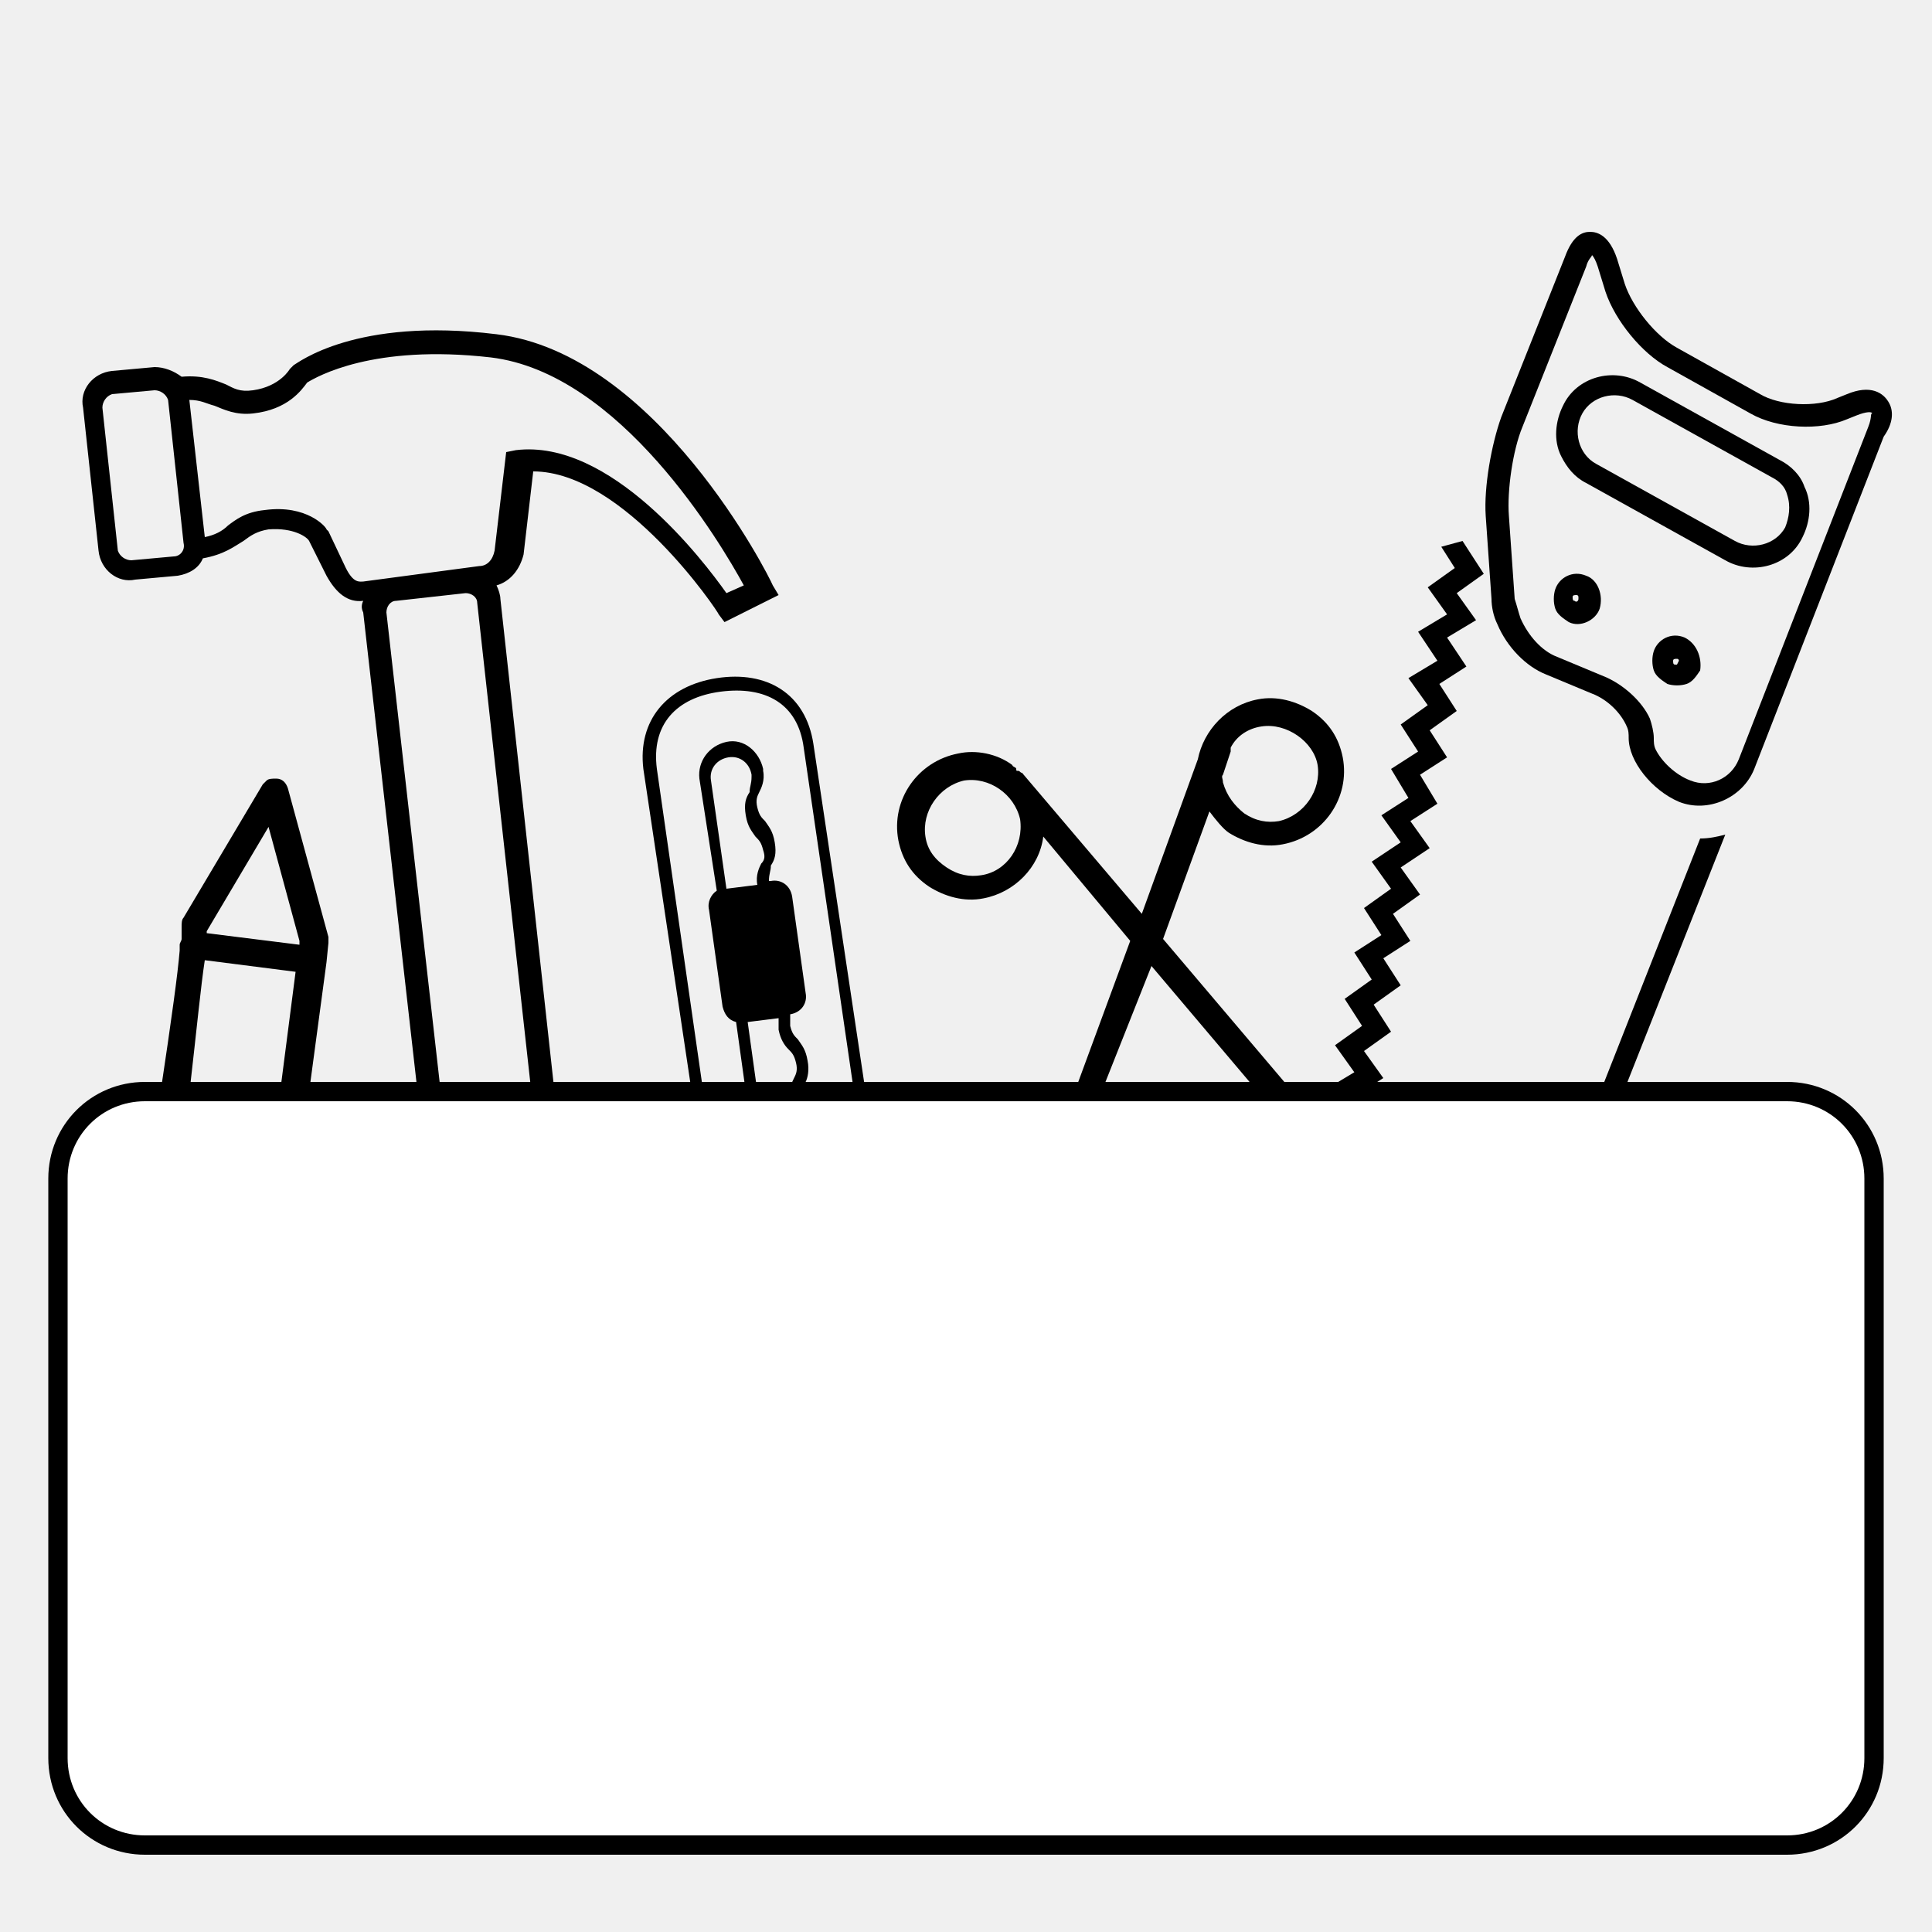
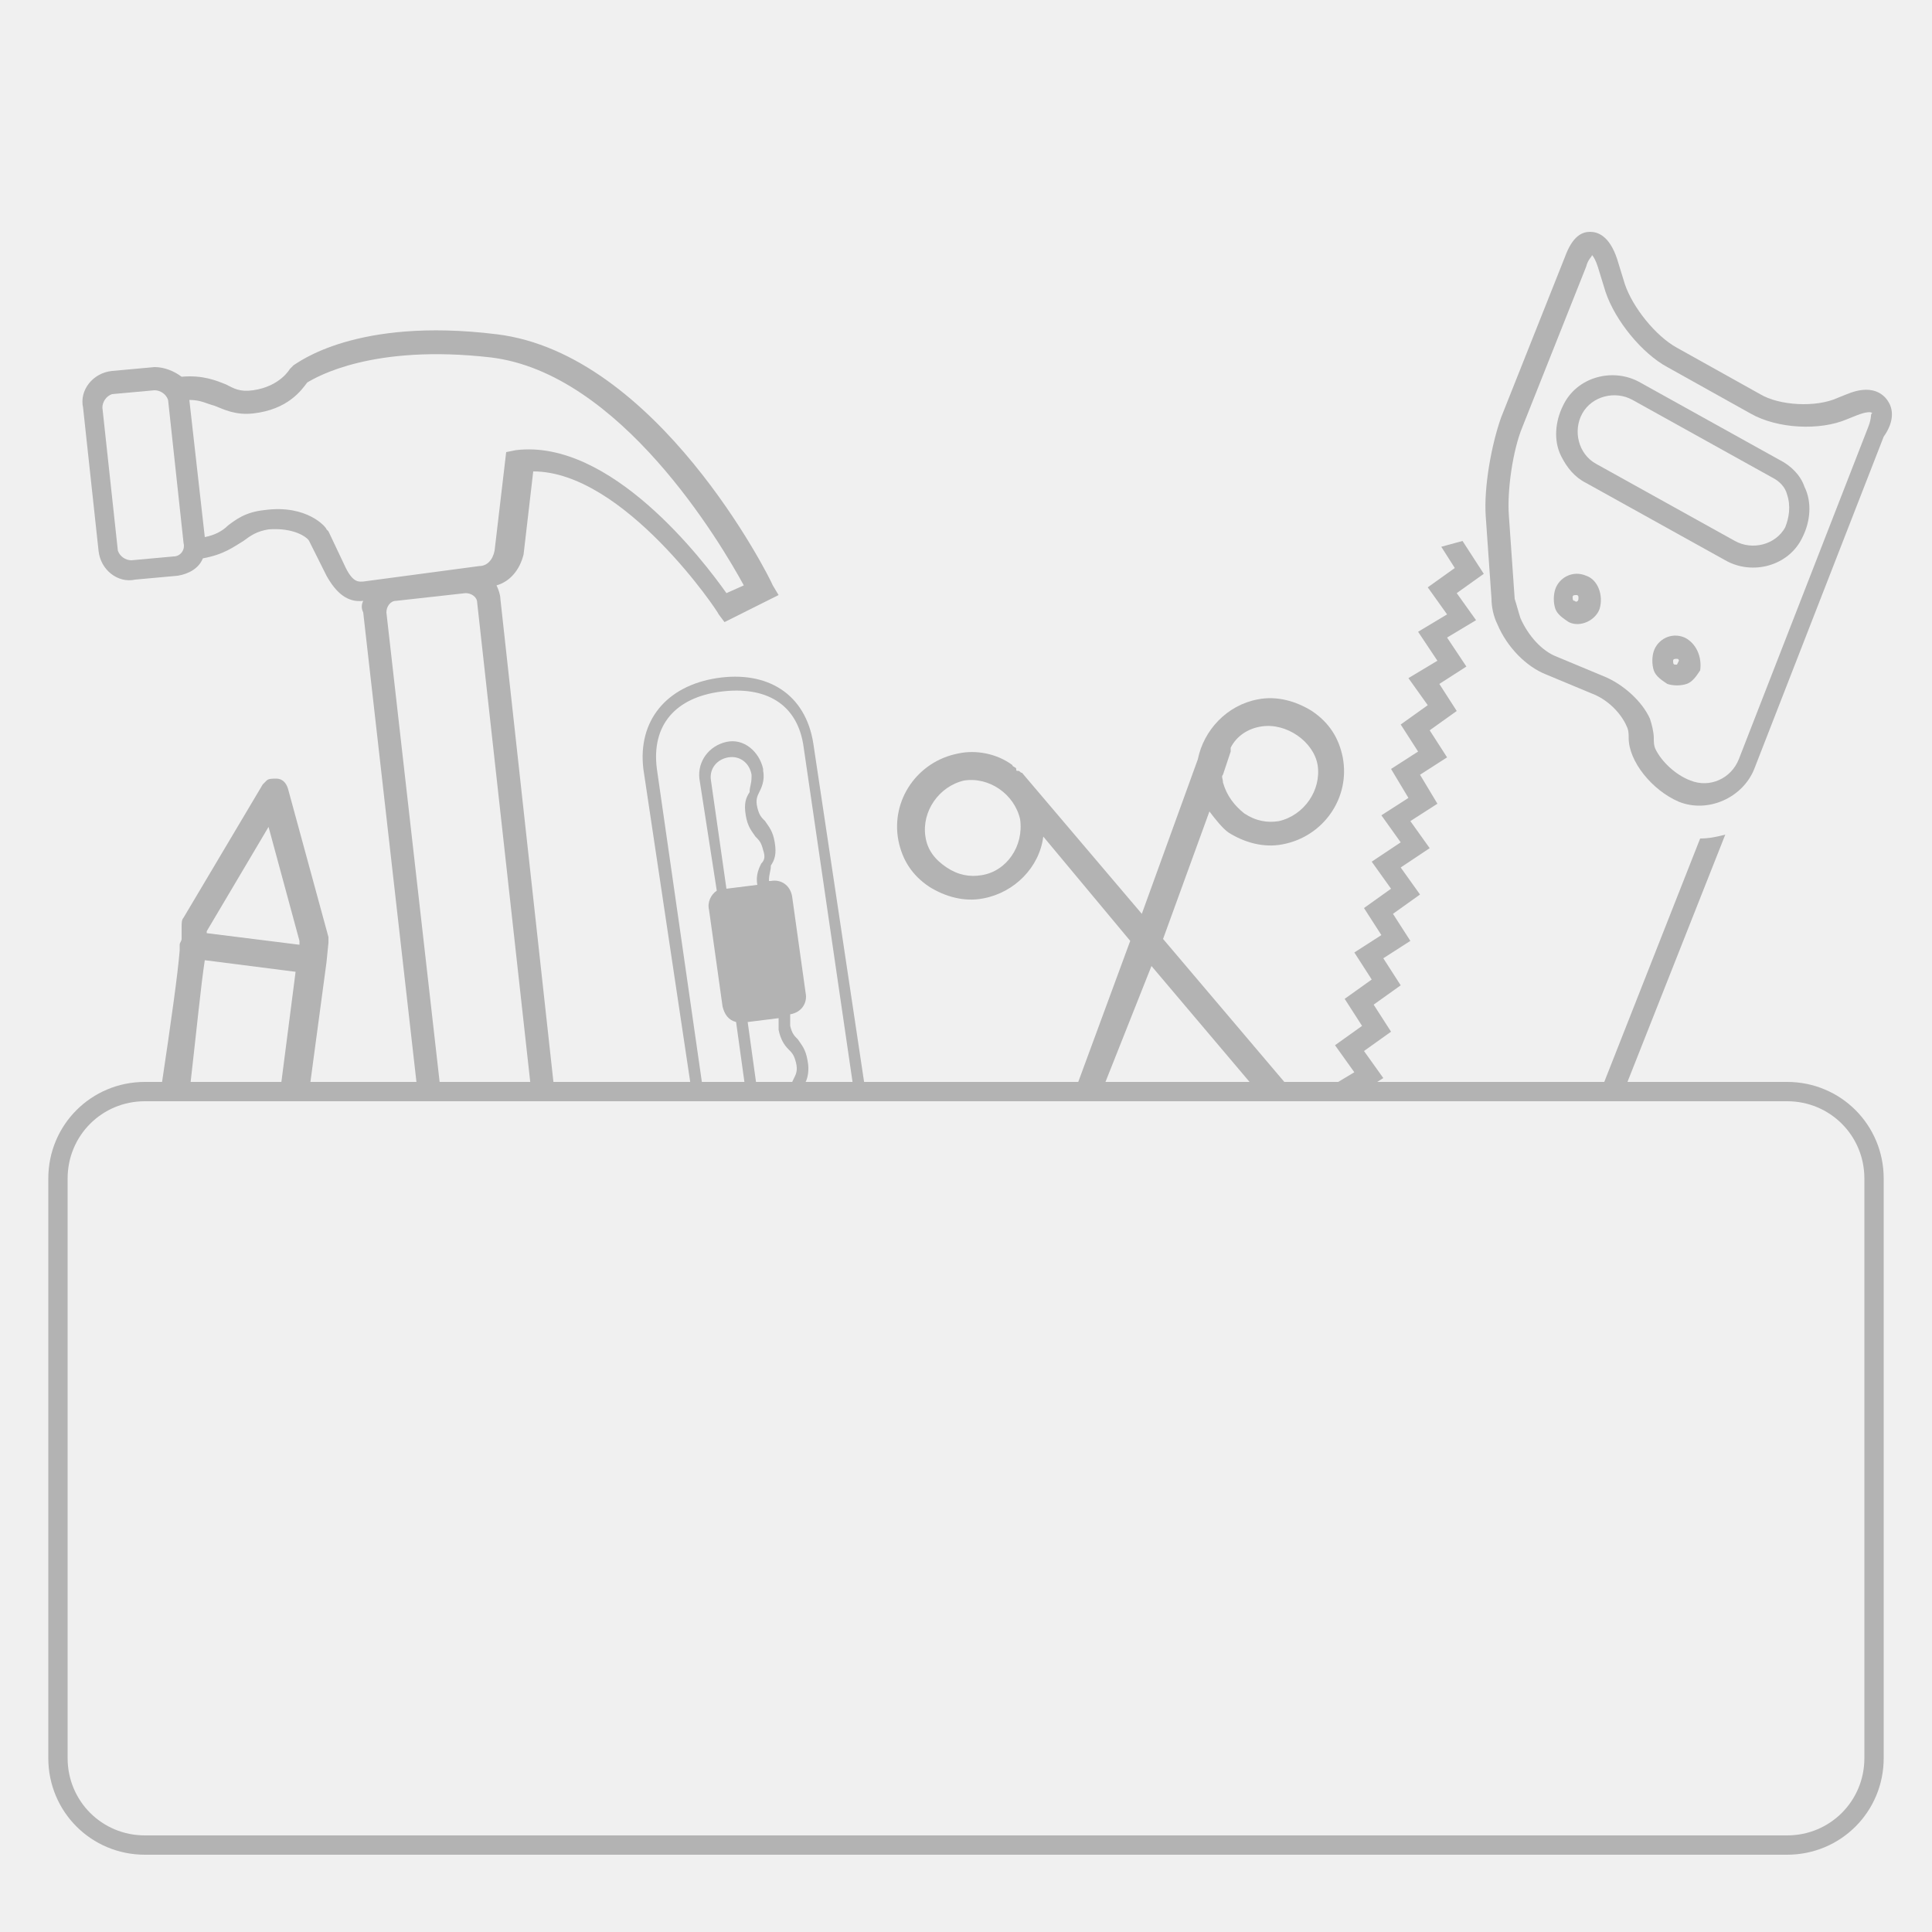
<svg xmlns="http://www.w3.org/2000/svg" viewBox="-370 248.3 100 100">
  <style type="text/css">
+ 	path, polygon {fill: #b3b3b3;}
	.st0{fill:none;}
- 	.st1{fill:#FFFFFF;stroke:#000000;stroke-miterlimit:10;}
+ 	.st1{fill:none;stroke:#b3b3b3;stroke-miterlimit:10;}
</style>
  <g>
    <path class="st0" d="M-361.9,268.5l-2.2,0.2c-0.3,0-0.6,0.3-0.5,0.7l0.8,7.4c0,0.3,0.3,0.6,0.7,0.5l2.2-0.2c0.3,0,0.6-0.3,0.5-0.7   l-0.8-7.4C-361.3,268.7-361.6,268.5-361.9,268.5z" />
    <path class="st0" d="M-345.9,279l-3.6,0.4c-0.3,0-0.5,0.3-0.5,0.6l2.8,24.8h4.8l-2.8-25.3C-345.3,279.2-345.6,278.9-345.9,279z" />
    <path class="st0" d="M-344.1,276.8l0.6-5.1l0.5-0.1c4.9-0.5,9.6,5.7,10.9,7.4l0.9-0.4c-1.2-2.2-6.4-11-13.1-11.8   c-6.1-0.7-9,0.9-9.5,1.3c-0.2,0.4-1,1.4-2.8,1.6c-1,0.1-1.5-0.1-2-0.4c-0.4-0.2-0.7-0.3-1.3-0.3l0.8,7.1c0.6-0.1,0.9-0.4,1.2-0.6   c0.4-0.3,0.9-0.7,1.9-0.8c2.2-0.2,3.1,1,3.2,1l0.1,0.1l0.9,1.9c0.4,0.7,0.7,0.7,0.9,0.7l6.3-0.7   C-344.5,277.6-344.2,277.3-344.1,276.8z" />
    <path class="st0" d="M-359.4,298c-0.1,1.3-0.4,3.4-0.9,6.8h4.7l0.8-6.2L-359.4,298z" />
    <path class="st0" d="M-305.6,290.4c0.6,0.4,1.2,0.5,1.8,0.4c1.3-0.2,2.2-1.5,2-2.9c-0.2-1.2-1.5-2.2-2.9-2   c-0.7,0.1-1.2,0.5-1.6,1.1c0,0,0,0.1,0,0.2l-0.4,1.2c0,0.2,0,0.2,0,0.4C-306.5,289.5-306.1,290.1-305.6,290.4z" />
    <path class="st0" d="M-354.5,297.2l0-0.2l-1.6-5.9l-3.2,5.3c0,0,0,0.1,0,0.1L-354.5,297.2z" />
    <path class="st0" d="M-328.7,303.3c-0.1-0.4-0.2-0.5-0.4-0.7c-0.2-0.2-0.4-0.5-0.5-1c0-0.2,0-0.4,0-0.6l-1.6,0.2l0.5,3.6h1.7   c0-0.3,0.1-0.5,0.2-0.7C-328.8,303.9-328.7,303.7-328.7,303.3z" />
    <path class="st0" d="M-330.8,291.5c-0.2-0.3-0.4-0.5-0.5-1.1c-0.1-0.6,0-0.9,0.2-1.2c0.1-0.3,0.2-0.4,0.1-0.8c0-0.1,0-0.1,0-0.1   c-0.1-0.6-0.7-1-1.2-0.9s-1,0.6-0.9,1.2l0.8,5.6l1.6-0.2c-0.1-0.5,0.1-0.9,0.2-1.1s0.2-0.4,0.1-0.8   C-330.5,291.8-330.6,291.7-330.8,291.5z" />
    <path class="st0" d="M-332.7,284.1c-2.2,0.3-3.6,1.7-3.3,4l2.5,16.7h2.1l-0.5-3.6c-0.4-0.1-0.6-0.4-0.7-0.8l-0.7-5   c-0.1-0.4,0.1-0.8,0.4-1l-0.9-5.8c-0.1-0.9,0.5-1.8,1.4-1.9s1.8,0.5,1.9,1.4c0,0.1,0,0.1,0,0.1c0.1,0.5-0.1,0.9-0.2,1.1   c-0.1,0.2-0.2,0.4-0.1,0.8s0.2,0.5,0.4,0.7c0.2,0.3,0.4,0.5,0.5,1.1c0.1,0.6,0,0.9-0.2,1.2c-0.1,0.2-0.1,0.4-0.1,0.8l0.1,0   c0.5-0.1,1,0.3,1.1,0.8l0.7,5c0.1,0.5-0.3,1-0.8,1.1c-0.1,0.2-0.1,0.3,0,0.6c0.1,0.4,0.2,0.5,0.4,0.7c0.2,0.3,0.4,0.5,0.5,1.1   c0.1,0.6,0,0.9-0.2,1.2c-0.1,0.2-0.1,0.3-0.2,0.5h2.7l-2.6-17.8C-328.8,284.7-330.5,283.8-332.7,284.1z" />
    <path class="st0" d="M-283.2,282.3c-0.1,0-0.2,0-0.2,0.1c0,0.1,0,0.2,0.1,0.2c0.1,0,0.1,0,0.1,0c0,0,0.1,0,0.1-0.1   C-283.1,282.5-283.1,282.5-283.2,282.3C-283.1,282.4-283.2,282.4-283.2,282.3z" />
    <polygon class="st0" points="-312.7,304.8 -304.9,304.8 -310.4,298.3  " />
    <path class="st0" d="M-274,269.8l-0.5,0.2c-1.4,0.6-3.6,0.5-5-0.3l-4.3-2.4c-1.3-0.7-2.7-2.4-3.2-3.9l-0.4-1.3   c-0.1-0.3-0.2-0.5-0.3-0.6c-0.1,0.1-0.2,0.2-0.3,0.6l-3.3,8.3c-0.5,1.2-0.8,3.3-0.7,4.6l0.3,4.3c0,0.3,0.1,0.6,0.3,1c0,0,0,0,0,0   c0.4,0.9,1.1,1.7,1.9,2l2.4,1c1.1,0.4,2,1.3,2.4,2.2c0.2,0.4,0.2,0.7,0.2,1c0,0.2,0,0.4,0.1,0.6c0.3,0.7,1,1.3,1.8,1.6   c1,0.4,2.1-0.1,2.5-1.1l6.7-17.2c0.2-0.5,0.1-0.7,0.1-0.7C-273.2,269.6-273.5,269.6-274,269.8z M-287.2,279.7c-0.3,0.6-1,1-1.6,0.7   c-0.3-0.1-0.6-0.4-0.7-0.7c-0.1-0.3-0.1-0.7,0-1c0.3-0.6,1-1,1.6-0.7C-287.3,278.3-287,279.1-287.2,279.7z M-282.1,283   c-0.1,0.3-0.4,0.6-0.7,0.7c-0.3,0.1-0.7,0.1-1,0c-0.3-0.1-0.6-0.4-0.7-0.7c-0.1-0.3-0.1-0.7,0-1c0.3-0.6,1-1,1.6-0.7   C-282.2,281.6-281.9,282.3-282.1,283z M-276.7,276.1c-0.8,1.4-2.6,2-4,1.2l-7.2-4c-0.6-0.3-1-0.8-1.3-1.4c-0.4-0.9-0.3-1.8,0.1-2.6   c0.8-1.4,2.6-2,4-1.2l7.2,4c0.6,0.3,1,0.8,1.3,1.4C-276.2,274.3-276.2,275.3-276.7,276.1z" />
    <path class="st0" d="M-278.4,273l-7.2-4c-0.9-0.5-2.1-0.2-2.6,0.7c-0.5,0.9-0.1,2.1,0.7,2.6l7.2,4c0.9,0.5,2.1,0.2,2.6-0.7   c0.3-0.5,0.3-1.1,0.1-1.7C-277.7,273.5-278,273.2-278.4,273z" />
    <path class="st0" d="M-320.1,288.7c-1.3,0.2-2.2,1.5-2,2.9c0.1,0.7,0.5,1.2,1.1,1.6c0.6,0.4,1.2,0.5,1.8,0.4c1.3-0.2,2.2-1.5,2-2.9   C-317.5,289.4-318.8,288.5-320.1,288.7z" />
    <path class="st0" d="M-288.3,279.1c-0.1,0-0.2,0-0.2,0.1c0,0.1,0,0.2,0.1,0.2c0.1,0,0.2,0,0.2-0.1c0-0.1,0-0.1,0-0.1   C-288.3,279.2-288.3,279.1-288.3,279.1z" />
    <path d="M-350,280c0-0.3,0.2-0.6,0.5-0.6l3.6-0.4c0.3,0,0.6,0.2,0.6,0.5l2.8,25.3h1.2l-2.8-25.5c0-0.2-0.1-0.5-0.2-0.7   c0.7-0.2,1.2-0.8,1.4-1.6l0.5-4.3c4.7,0,9.6,7.3,9.6,7.4l0.3,0.4l2.8-1.4l-0.3-0.5c-0.2-0.5-6-12-14.3-13   c-7.3-0.9-10.3,1.5-10.5,1.6l-0.1,0.1l-0.1,0.1c0,0-0.5,0.9-1.9,1.1c-0.7,0.1-1-0.1-1.4-0.3c-0.5-0.2-1.2-0.5-2.3-0.4   c-0.4-0.3-0.9-0.5-1.4-0.5l-2.2,0.2c-1,0.1-1.7,1-1.5,1.9l0.8,7.4c0.1,1,1,1.7,1.9,1.5l2.2-0.2c0.6-0.1,1.1-0.4,1.3-0.9   c1.1-0.2,1.6-0.6,2.1-0.9c0.4-0.3,0.7-0.5,1.3-0.6c1.3-0.1,2,0.4,2.1,0.6l0.9,1.8c0.5,0.9,1.1,1.4,1.9,1.3c-0.1,0.2-0.1,0.4,0,0.6   l2.8,24.7h1.2L-350,280z M-361,277.1l-2.2,0.2c-0.3,0-0.6-0.2-0.7-0.5l-0.8-7.4c0-0.3,0.2-0.6,0.5-0.7l2.2-0.2   c0.3,0,0.6,0.2,0.7,0.5l0.8,7.4C-360.4,276.8-360.7,277.1-361,277.1z M-351.2,278.4c-0.2,0-0.5,0.1-0.9-0.7l-0.9-1.9l-0.1-0.1   c0-0.1-1-1.3-3.2-1c-1,0.1-1.5,0.5-1.9,0.8c-0.3,0.3-0.7,0.5-1.2,0.6l-0.8-7.1c0.6,0,0.9,0.2,1.3,0.3c0.5,0.2,1.1,0.5,2,0.4   c1.8-0.2,2.5-1.2,2.8-1.6c0.5-0.3,3.4-2,9.5-1.3c6.7,0.8,11.9,9.6,13.1,11.8l-0.9,0.4c-1.2-1.7-6-8-10.9-7.4l-0.5,0.1l-0.6,5.1   c-0.1,0.5-0.4,0.8-0.8,0.8L-351.2,278.4z" />
    <path d="M-282.8,281.3c-0.7-0.3-1.4,0.1-1.6,0.7c-0.1,0.3-0.1,0.7,0,1c0.1,0.3,0.4,0.5,0.7,0.7c0.3,0.1,0.7,0.1,1,0   c0.3-0.1,0.5-0.4,0.7-0.7C-281.9,282.3-282.2,281.6-282.8,281.3z M-283.2,282.7c0,0-0.1,0-0.1,0c-0.1,0-0.1-0.1-0.1-0.2   c0-0.1,0.1-0.1,0.2-0.1c0.1,0,0.1,0.1,0.1,0.1C-283.1,282.5-283.1,282.5-283.2,282.7C-283.1,282.6-283.2,282.7-283.2,282.7z" />
    <path d="M-272.2,269.2c-0.3-0.6-1-1-2.2-0.5l-0.5,0.2c-1.1,0.5-3,0.4-4-0.2l-4.3-2.4c-1.1-0.6-2.3-2.1-2.7-3.3l-0.4-1.3   c-0.4-1.2-1-1.4-1.4-1.4c-0.4,0-0.9,0.2-1.3,1.3l-3.3,8.3c-0.5,1.4-0.9,3.6-0.8,5.1l0.3,4.3c0,0.4,0.1,0.9,0.3,1.3c0,0,0,0,0,0   c0.5,1.2,1.5,2.2,2.5,2.6l2.4,1c0.8,0.3,1.5,1,1.8,1.7c0.1,0.2,0.1,0.4,0.1,0.6c0,1.2,1.2,2.7,2.6,3.3c1.5,0.6,3.3-0.2,3.9-1.7   l6.7-17.2C-272,270.2-272,269.6-272.2,269.2z M-273.3,270.4l-6.7,17.2c-0.4,1-1.5,1.5-2.5,1.1c-0.8-0.3-1.5-1-1.8-1.6   c-0.1-0.2-0.1-0.4-0.1-0.6c0-0.3-0.1-0.7-0.2-1c-0.4-0.9-1.4-1.8-2.4-2.2l-2.4-1c-0.8-0.3-1.5-1.1-1.9-2c0,0,0,0,0,0   c-0.1-0.3-0.2-0.7-0.3-1l-0.3-4.3c-0.1-1.3,0.2-3.4,0.7-4.6l3.3-8.3c0.1-0.4,0.3-0.5,0.3-0.6c0.1,0.1,0.2,0.3,0.3,0.6l0.4,1.3   c0.5,1.5,1.9,3.2,3.2,3.9l4.3,2.4c1.4,0.8,3.6,0.9,5,0.3l0.5-0.2c0.5-0.2,0.8-0.2,0.8-0.1C-273.2,269.7-273.1,269.9-273.3,270.4z" />
    <path d="M-277.9,272.1l-7.2-4c-1.4-0.8-3.3-0.3-4,1.2c-0.4,0.8-0.5,1.8-0.1,2.6c0.3,0.6,0.7,1.1,1.3,1.4l7.2,4   c1.4,0.8,3.3,0.3,4-1.2c0.4-0.8,0.5-1.8,0.1-2.6C-276.8,272.9-277.3,272.4-277.9,272.1z M-277.6,275.6c-0.5,0.9-1.7,1.2-2.6,0.7   l-7.2-4c-0.9-0.5-1.2-1.7-0.7-2.6c0.5-0.9,1.7-1.2,2.6-0.7l7.2,4c0.4,0.2,0.7,0.5,0.8,0.9C-277.3,274.5-277.4,275.1-277.6,275.6z" />
    <path d="M-287.9,278.1c-0.7-0.3-1.4,0.1-1.6,0.7c-0.1,0.3-0.1,0.7,0,1c0.1,0.3,0.4,0.5,0.7,0.7c0.6,0.3,1.4-0.1,1.6-0.7   C-287,279.1-287.3,278.3-287.9,278.1z M-288.5,279.4c-0.1,0-0.1-0.1-0.1-0.2c0-0.1,0.1-0.1,0.2-0.1c0.1,0,0.1,0.1,0.1,0.1   c0,0,0,0.1,0,0.1C-288.3,279.4-288.4,279.5-288.5,279.4z" />
    <polygon points="-298.4,304.1 -299.4,302.7 -298,301.7 -298.9,300.3 -297.5,299.3 -298.4,297.9 -297,297 -297.9,295.6    -296.5,294.6 -297.5,293.2 -296,292.2 -297,290.8 -295.6,289.9 -296.5,288.4 -295.1,287.5 -296,286.1 -294.6,285.1 -295.5,283.7    -294.1,282.8 -295.1,281.3 -293.6,280.4 -294.6,279 -293.2,278 -294.3,276.3 -295.4,276.6 -294.7,277.7 -296.1,278.7 -295.1,280.1    -296.6,281 -295.6,282.5 -297.1,283.4 -296.1,284.8 -297.5,285.8 -296.6,287.2 -298,288.1 -297.1,289.6 -298.5,290.5 -297.5,291.9    -299,292.9 -298,294.3 -299.4,295.3 -298.5,296.7 -299.9,297.6 -299,299 -300.4,300 -299.5,301.4 -300.9,302.4 -299.9,303.8    -301.4,304.7 -301.3,304.8 -299.5,304.8  " />
    <path d="M-280.7,291.5c-0.4,0.1-0.8,0.2-1.3,0.2l-5.2,13.2h1.2L-280.7,291.5z" />
    <path d="M-336,288.1c-0.3-2.3,1-3.7,3.3-4s4,0.6,4.3,2.9l2.6,17.8h0.6l-2.7-18c-0.4-2.6-2.4-3.8-5-3.4s-4.1,2.2-3.8,4.7l2.5,16.7   h0.6L-336,288.1z" />
    <path d="M-328.2,303.2c-0.1-0.6-0.3-0.8-0.5-1.1c-0.2-0.2-0.3-0.3-0.4-0.7c0-0.3,0-0.4,0-0.6c0.6-0.1,0.9-0.6,0.8-1.1l-0.7-5   c-0.1-0.6-0.6-0.9-1.1-0.8l-0.1,0c0-0.4,0.1-0.5,0.1-0.8c0.2-0.3,0.3-0.6,0.2-1.2c-0.1-0.6-0.3-0.8-0.5-1.1   c-0.2-0.2-0.3-0.3-0.4-0.7s0-0.6,0.1-0.8c0.1-0.2,0.3-0.6,0.2-1.1c0,0,0,0,0-0.1c-0.2-0.9-1-1.6-1.9-1.4s-1.5,1-1.4,1.9l0.9,5.8   c-0.3,0.2-0.5,0.6-0.4,1l0.7,5c0.1,0.4,0.3,0.7,0.7,0.8l0.5,3.6h0.6l-0.5-3.6l1.6-0.2c0,0.2,0,0.3,0,0.6c0.1,0.5,0.3,0.8,0.5,1   c0.2,0.2,0.3,0.3,0.4,0.7c0.1,0.4,0,0.6-0.1,0.8c-0.1,0.2-0.2,0.4-0.2,0.7h0.6c0-0.2,0.1-0.3,0.2-0.5   C-328.2,304.1-328.1,303.7-328.2,303.2z M-330.6,293c-0.1,0.2-0.3,0.6-0.2,1.1l-1.6,0.2l-0.8-5.6c-0.1-0.6,0.3-1.1,0.9-1.2   s1.1,0.3,1.2,0.9c0,0,0,0,0,0.1c0,0.4-0.1,0.5-0.1,0.8c-0.2,0.3-0.3,0.6-0.2,1.2c0.1,0.6,0.3,0.8,0.5,1.1c0.2,0.2,0.3,0.3,0.4,0.7   C-330.4,292.6-330.4,292.8-330.6,293z" />
    <path d="M-310.4,298.3l5.5,6.5h1.8l-6.7-7.9l2.4-6.6c0.3,0.4,0.7,0.9,1,1.1c0.8,0.5,1.8,0.8,2.8,0.6c2.1-0.4,3.5-2.4,3.1-4.5   c-0.2-1-0.7-1.8-1.6-2.4c-0.8-0.5-1.8-0.8-2.8-0.6c-1.6,0.3-2.8,1.6-3.1,3.1l-2.9,8l-6.2-7.3c-0.1,0-0.1-0.1-0.2-0.1   s-0.1,0-0.1-0.1s-0.2-0.1-0.2-0.2c-0.8-0.6-1.9-0.8-2.8-0.6c-2.1,0.4-3.5,2.4-3.1,4.5c0.2,1,0.7,1.8,1.6,2.4   c0.8,0.5,1.8,0.8,2.8,0.6c1.6-0.3,2.9-1.6,3.1-3.2l4.5,5.4l-2.8,7.6h1.4L-310.4,298.3z M-306.7,288.4l0.4-1.2c0-0.1,0-0.2,0-0.2   c0.3-0.6,0.9-1,1.6-1.1c1.3-0.2,2.7,0.8,2.9,2c0.2,1.3-0.7,2.6-2,2.9c-0.6,0.1-1.2,0-1.8-0.4c-0.5-0.4-0.9-0.9-1.1-1.6   C-306.7,288.6-306.8,288.5-306.7,288.4z M-319.2,293.6c-0.6,0.1-1.2,0-1.8-0.4c-0.6-0.4-1-0.9-1.1-1.6c-0.2-1.3,0.7-2.6,2-2.9   c1.3-0.2,2.6,0.7,2.9,2C-317,292.1-317.9,293.4-319.2,293.6z" />
    <path d="M-359.4,298l4.7,0.6l-0.8,6.2h1.5l0.9-6.7l0,0c0,0,0,0,0,0l0.1-1c0-0.1,0-0.2,0-0.3l-2.1-7.7c-0.1-0.3-0.3-0.5-0.6-0.5   c-0.2,0-0.4,0-0.5,0.1c-0.1,0.1-0.1,0.1-0.2,0.2l-4.1,6.9c-0.1,0.1-0.1,0.3-0.1,0.5c0,0.1,0,0.3,0,0.6c0,0.1-0.1,0.2-0.1,0.3   c0,0.1,0,0.2,0,0.3c-0.1,1.2-0.4,3.4-1,7.4h1.5C-359.8,301.4-359.6,299.3-359.4,298z M-356.1,291.1l1.6,5.9l0,0.2l-4.8-0.6   c0,0,0-0.1,0-0.1L-356.1,291.1z" />
    <path class="st1" d="M-277.5,304.8h-8.4h-1.2h-12.4h-1.8h-1.8h-1.8h-7.8h-1.4h-11.1h-0.6h-2.7h-0.6h-1.7h-0.6h-2.1h-0.6h-7.2h-1.2   h-4.8h-1.2h-5.6h-1.5h-4.7h-1.5h-0.7c-2.5,0-4.5,2-4.5,4.5v30c0,2.5,2,4.5,4.5,4.5h85c2.5,0,4.5-2,4.5-4.5v-30   C-273,306.8-275,304.8-277.5,304.8z" />
  </g>
</svg>
